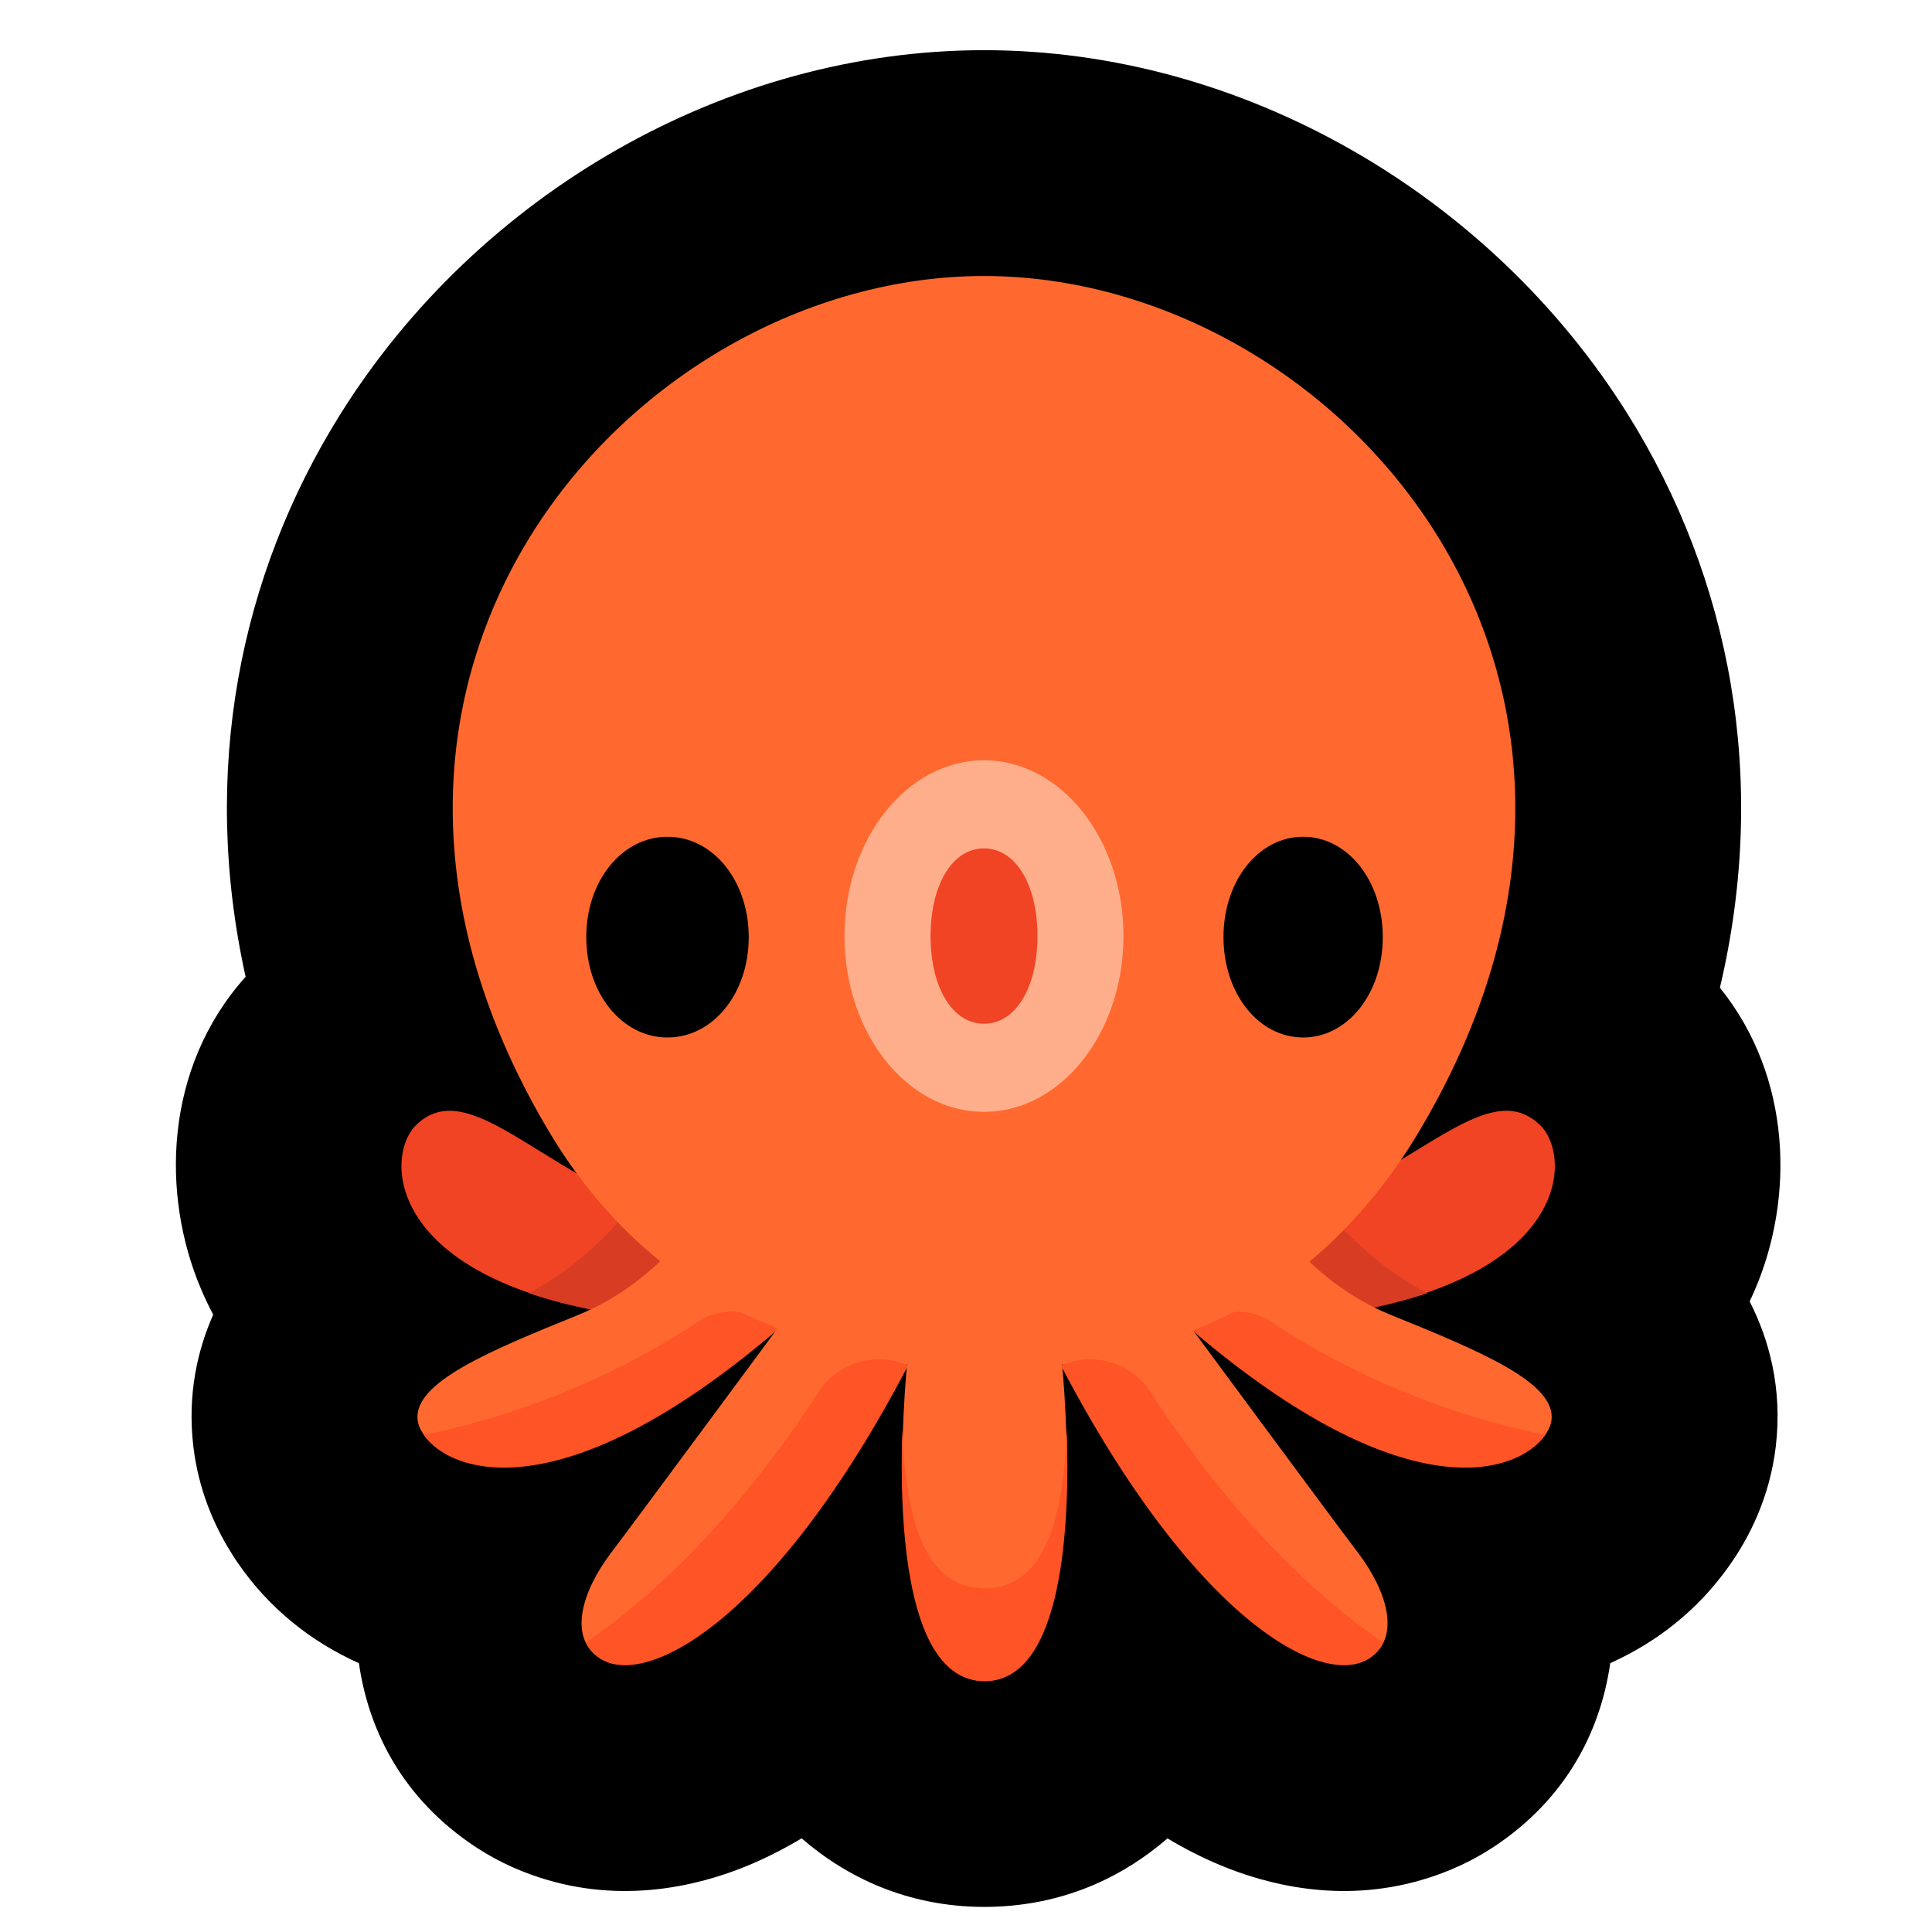
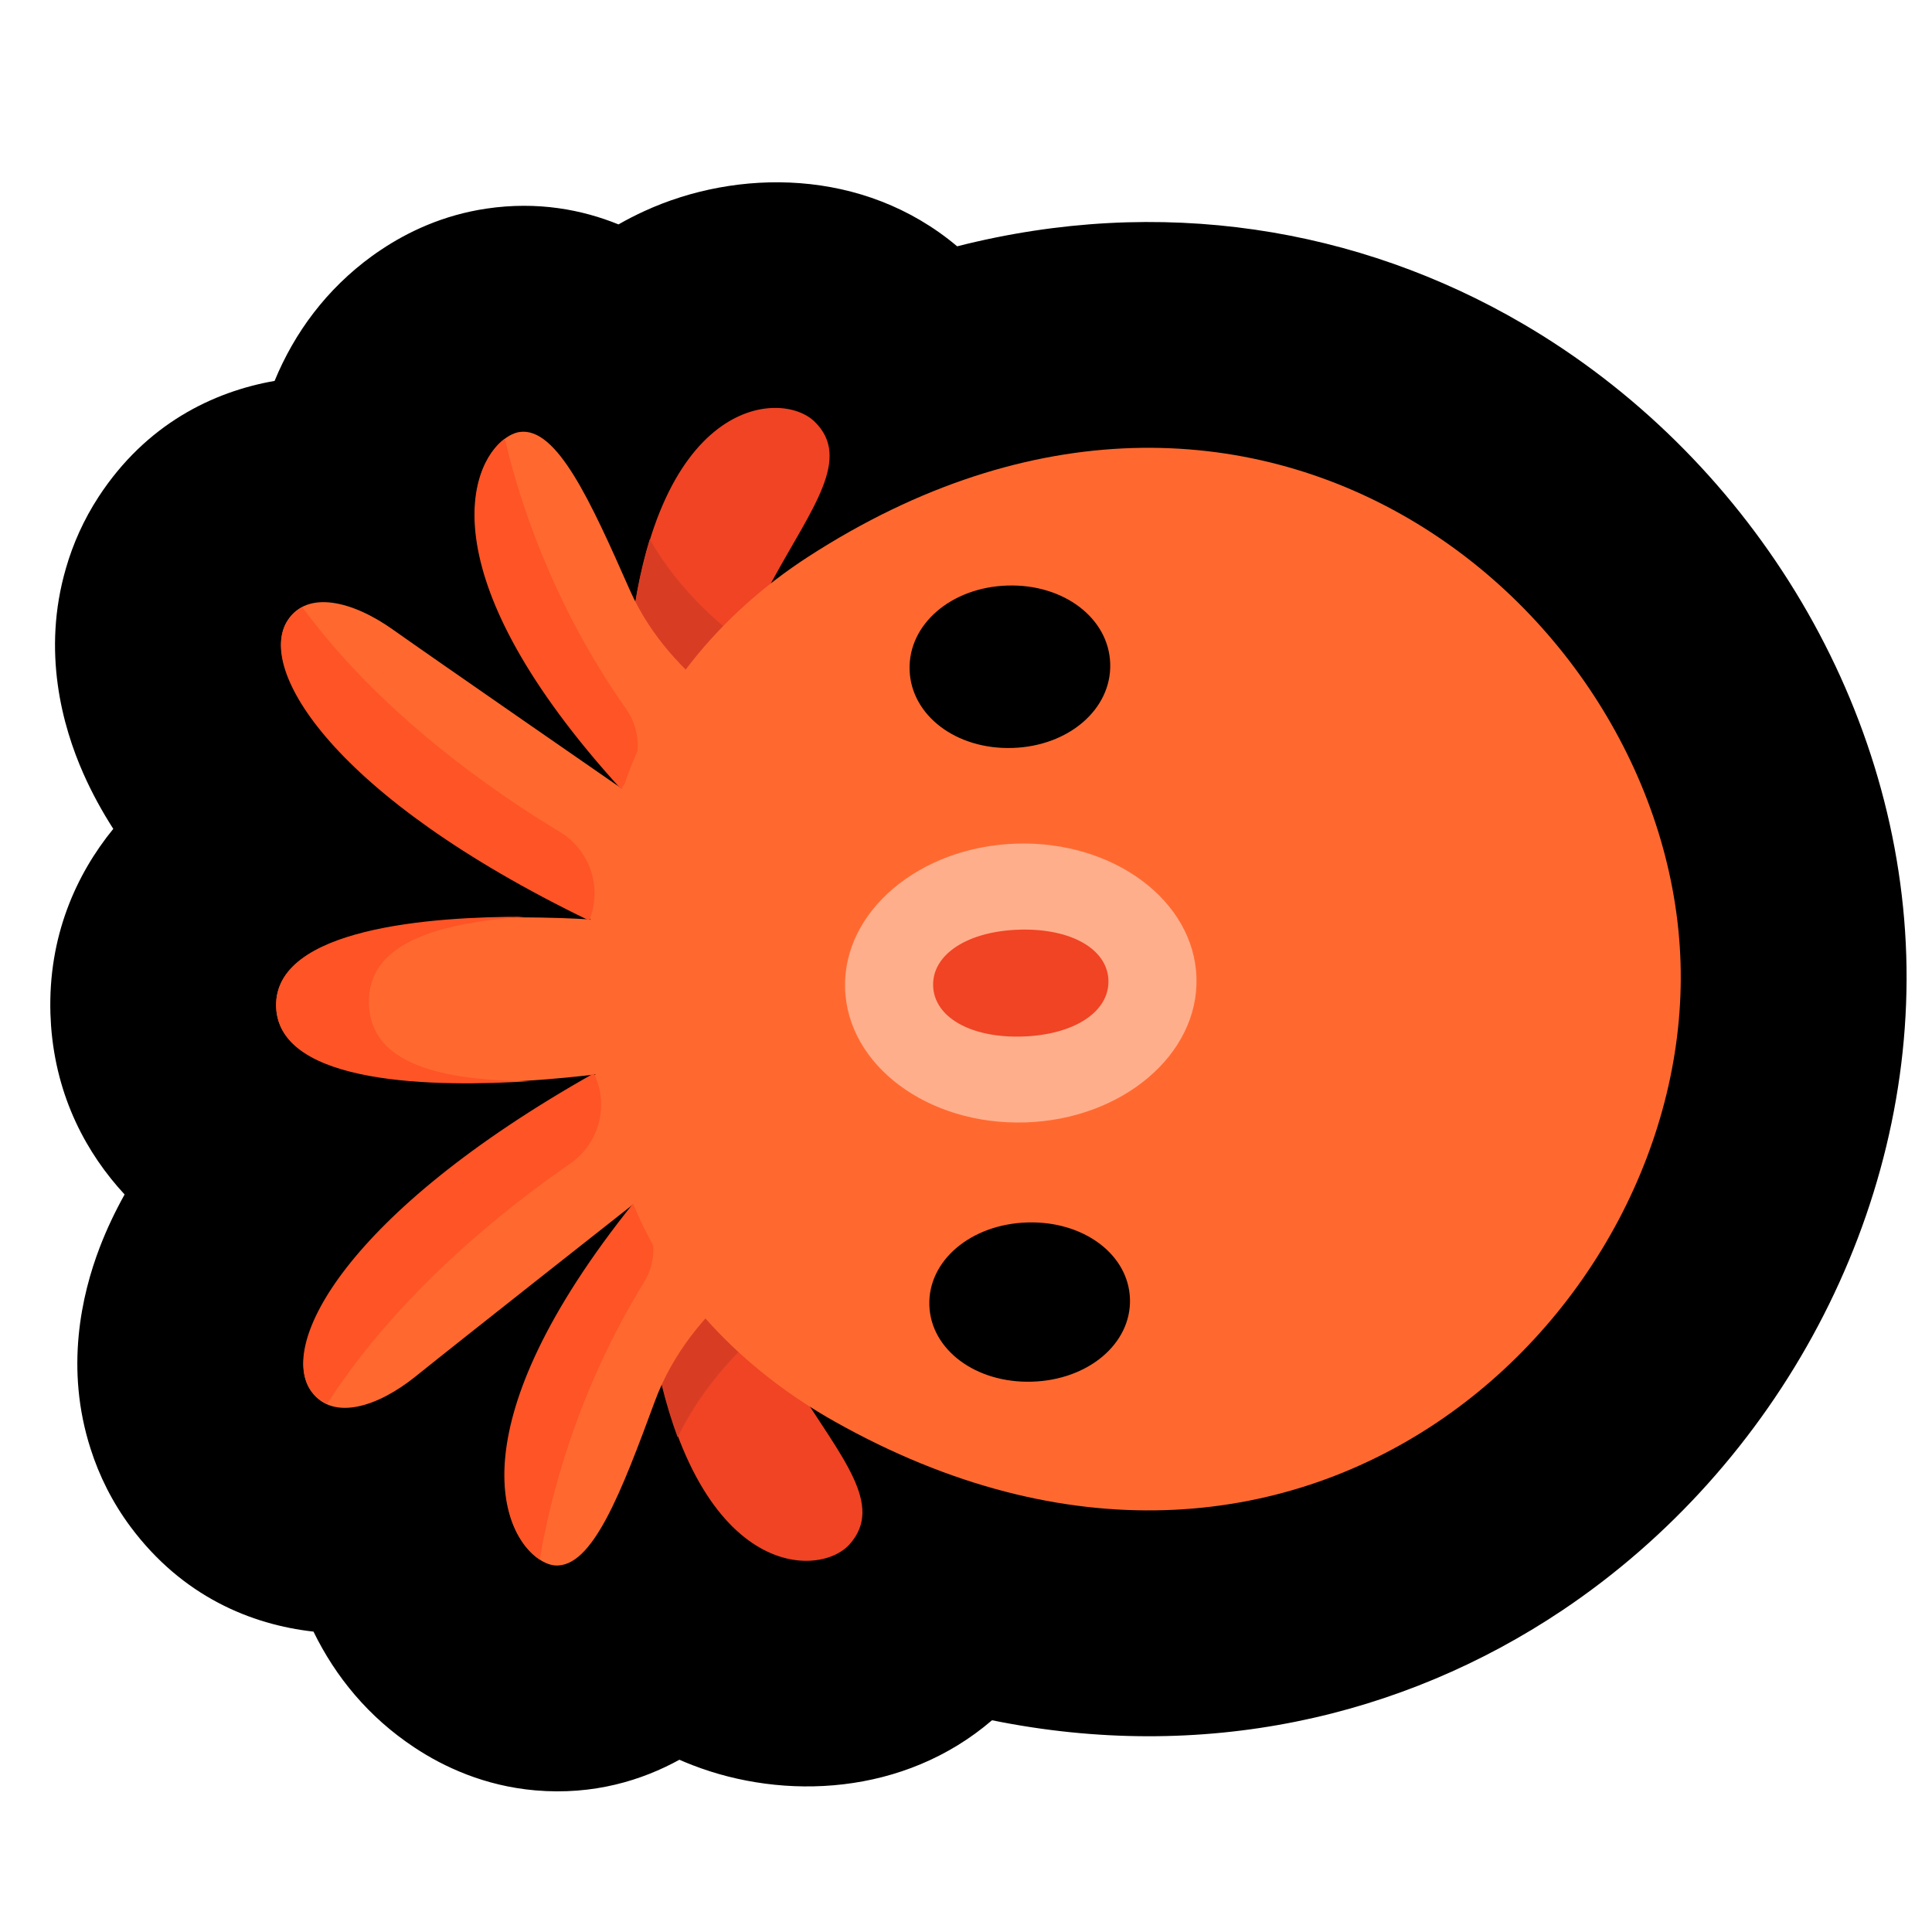
- <svg xmlns="http://www.w3.org/2000/svg" width="77" height="77" viewBox="0 0 77 77" fill="none">
-   <path d="M8.497 52.395C7.869 53.815 7.464 55.581 7.705 57.641C7.909 59.376 8.539 60.807 9.214 61.884C9.288 62.006 9.366 62.126 9.447 62.245C10.719 64.115 12.414 65.438 14.305 66.287C14.659 68.756 15.868 71.46 18.704 73.441C19.596 74.064 20.547 74.521 21.507 74.83C24.798 75.902 27.809 75.162 29.709 74.392C30.489 74.075 31.237 73.694 31.95 73.267C33.724 74.808 36.164 76 39.24 76C39.396 76 39.553 75.997 39.71 75.99C42.602 75.87 44.869 74.712 46.529 73.269C47.194 73.667 47.888 74.024 48.611 74.327C50.474 75.107 53.391 75.869 56.621 74.937C57.697 74.631 58.772 74.143 59.777 73.441C62.614 71.46 63.823 68.755 64.176 66.285C66.009 65.461 67.656 64.191 68.916 62.408C69.718 61.281 70.537 59.666 70.775 57.642C71.047 55.319 70.498 53.369 69.733 51.868C69.813 51.699 69.89 51.527 69.964 51.353C71.487 47.765 71.445 42.964 68.547 39.366C70.513 31.035 68.957 23.041 64.879 16.518C59.39 7.74 49.512 2 39.218 2C28.927 2 19.051 7.737 13.562 16.512C9.552 22.921 7.978 30.752 9.789 38.929C6.525 42.573 6.426 47.622 8 51.346C8.152 51.706 8.318 52.056 8.497 52.395Z" fill="black" />
-   <path d="M25.695 52.523C29.004 50.445 30.603 47.143 30.603 47.143C30.603 47.143 25.777 48.401 22.903 46.72C20.029 45.038 18.102 43.368 16.592 44.831C15.258 46.123 15.376 51.291 25.695 52.523Z" fill="#F04424" />
-   <path d="M52.19 52.523C48.852 50.445 47.238 47.143 47.238 47.143C47.238 47.143 52.106 48.401 55.005 46.72C57.905 45.038 59.849 43.368 61.371 44.831C62.716 46.123 62.598 51.291 52.19 52.523Z" fill="#F04424" />
-   <path d="M25.651 52.524C28.989 50.414 30.602 47.063 30.602 47.063C30.602 47.063 28.121 47.715 25.647 47.466C24.713 48.744 23.198 50.415 21.078 51.539C22.318 51.962 23.826 52.304 25.651 52.524Z" fill="#D83D24" />
-   <path d="M52.255 52.524C48.873 50.414 47.238 47.063 47.238 47.063C47.238 47.063 49.752 47.715 52.259 47.466C53.206 48.744 54.741 50.415 56.889 51.539C55.633 51.962 54.105 52.304 52.255 52.524Z" fill="#D83D24" />
-   <path fill-rule="evenodd" clip-rule="evenodd" d="M42.325 54.35C42.325 54.35 43.663 67 39.24 67C34.83 67 36.147 54.426 36.155 54.35L36.155 54.35C30.875 64.505 25.708 67.355 23.857 66.062C22.668 65.232 23.174 63.446 24.354 61.888C25.534 60.33 30.982 52.952 30.982 52.952C21.23 61.319 16.819 58.087 16.644 56.594C16.469 55.101 19.49 53.846 23.056 52.403C26.916 50.841 28.77 47.063 28.77 47.063C32.263 49.419 41.34 52.718 49.71 47.064C49.71 47.064 51.563 50.841 55.423 52.403C58.99 53.847 62.011 55.101 61.836 56.594C61.661 58.087 57.251 61.319 47.498 52.952C47.498 52.952 52.946 60.331 54.126 61.888C55.306 63.446 55.812 65.232 54.623 66.062C52.772 67.355 47.604 64.505 42.325 54.35Z" fill="#FF6930" />
-   <path d="M16.889 57.184C17.917 58.695 22.359 60.369 30.984 53.001C30.132 52.16 28.807 52.029 27.807 52.688C23.453 55.557 19.196 56.726 16.889 57.184Z" fill="#FF5426" />
-   <path d="M36.191 54.424C34.902 53.847 33.386 54.298 32.621 55.483C30.96 58.059 27.723 62.457 23.365 65.453C23.475 65.694 23.647 65.904 23.892 66.075C25.744 67.361 30.911 64.525 36.191 54.424Z" fill="#FF5426" />
-   <path d="M61.587 57.184C60.559 58.695 56.117 60.369 47.492 53.001C48.344 52.16 49.67 52.029 50.669 52.688C55.023 55.557 59.28 56.726 61.587 57.184Z" fill="#FF5426" />
-   <path d="M42.285 54.424C43.574 53.847 45.09 54.298 45.854 55.483C47.516 58.059 50.753 62.457 55.111 65.453C55.001 65.694 54.829 65.904 54.584 66.075C52.732 67.361 47.565 64.525 42.285 54.424Z" fill="#FF5426" />
-   <path d="M39.239 63.301C36.788 63.301 36.092 60.407 35.962 56.968C35.837 60.668 36.083 67 39.239 67C42.395 67 42.642 60.668 42.516 56.968C42.386 60.407 41.69 63.301 39.239 63.301Z" fill="#FF5426" />
-   <path fill-rule="evenodd" clip-rule="evenodd" d="M21.975 45.254C24.149 48.852 27.425 51.762 31.422 53.063C35.699 54.455 41.321 55.126 47.081 53.182C51.054 51.841 54.283 48.856 56.453 45.267C67.487 27.016 53.282 11 39.218 11C25.157 11 10.955 27.009 21.975 45.254Z" fill="#FF6930" />
-   <path d="M44.775 37.307C44.775 33.438 42.287 30.302 39.217 30.302C36.147 30.302 33.658 33.438 33.658 37.307C33.658 41.176 36.147 44.313 39.217 44.313C42.287 44.313 44.775 41.176 44.775 37.307Z" fill="#FFAE8B" />
-   <path d="M26.603 33.349C24.788 33.349 23.365 35.106 23.365 37.349C23.365 39.592 24.788 41.349 26.603 41.349C28.419 41.349 29.841 39.592 29.841 37.349C29.841 35.106 28.419 33.349 26.603 33.349Z" fill="black" />
-   <path d="M51.936 33.349C50.156 33.349 48.762 35.106 48.762 37.349C48.762 39.592 50.156 41.349 51.936 41.349C53.716 41.349 55.111 39.592 55.111 37.349C55.111 35.106 53.716 33.349 51.936 33.349Z" fill="black" />
-   <path d="M39.218 33.812C37.964 33.812 37.088 35.249 37.088 37.307C37.088 39.365 37.964 40.802 39.218 40.802C40.473 40.802 41.349 39.365 41.349 37.307C41.349 35.249 40.473 33.812 39.218 33.812Z" fill="#F04424" />
+ <svg xmlns="http://www.w3.org/2000/svg" width="77" height="77" viewBox="0 0 77 77" fill="none" version="1.1" id="svg16">
+   <defs id="defs16" />
+   <path d="M 24.649,8.943 C 23.21,8.359 21.432,8.01 19.381,8.315 c -1.728,0.257 -3.138,0.932 -4.194,1.64 -0.119,0.078 -0.237,0.16 -0.353,0.244 -1.83,1.33 -3.1,3.065 -3.89,4.982 -2.456,0.43 -5.122,1.722 -7.014,4.619 -0.595,0.912 -1.022,1.876 -1.301,2.845 -0.97,3.323 -0.136,6.309 0.693,8.184 0.341,0.771 0.744,1.506 1.193,2.205 -1.485,1.821 -2.6,4.297 -2.505,7.372 0.005,0.156 0.013,0.312 0.024,0.469 0.21,2.887 1.438,5.117 2.932,6.731 -0.377,0.677 -0.713,1.382 -0.993,2.114 -0.722,1.886 -1.393,4.826 -0.361,8.026 0.339,1.065 0.861,2.125 1.593,3.108 2.068,2.774 4.81,3.898 7.289,4.174 0.881,1.807 2.201,3.414 4.023,4.618 1.152,0.766 2.791,1.535 4.822,1.71 2.331,0.2 4.262,-0.409 5.739,-1.221 0.172,0.075 0.345,0.147 0.522,0.215 3.634,1.41 8.431,1.22 11.937,-1.789 8.389,1.705 16.33,-0.098 22.723,-4.377 C 70.864,58.424 76.294,48.373 75.974,38.084 75.654,27.798 69.613,18.105 60.672,12.891 54.141,9.082 46.265,7.753 38.148,9.817 34.405,6.667 29.355,6.725 25.681,8.414 c -0.355,0.163 -0.699,0.34 -1.032,0.53 z" fill="#000000" id="path1" />
+   <path d="m 25.055,26.137 c 2.181,3.243 5.531,4.739 5.531,4.739 0,0 -1.408,-4.785 0.183,-7.71 1.592,-2.925 3.201,-4.903 1.692,-6.366 -1.333,-1.293 -6.495,-1.015 -7.406,9.337 z" fill="#f04424" id="path2" />
+   <path d="m 25.878,52.619 c 1.974,-3.401 5.224,-5.116 5.224,-5.116 0,0 -1.107,4.905 0.664,7.75 1.771,2.846 3.501,4.737 2.086,6.304 -1.25,1.385 -6.419,1.427 -7.975,-8.938 z" fill="#f04424" id="path3" />
+   <path d="m 25.053,26.094 c 2.212,3.27 5.611,4.778 5.611,4.778 0,0 -0.728,-2.459 -0.556,-4.94 -1.307,-0.894 -3.024,-2.356 -4.213,-4.44 -0.383,1.253 -0.679,2.77 -0.842,4.602 z" fill="#d83d24" id="path4" />
+   <path d="m 25.88,52.684 c 2.003,-3.446 5.302,-5.184 5.302,-5.184 0,0 -0.573,2.533 -0.246,5.031 -1.248,0.986 -2.871,2.572 -3.928,4.754 -0.461,-1.242 -0.851,-2.759 -1.128,-4.601 z" fill="#d83d24" id="path5" />
+   <path fill-rule="evenodd" clip-rule="evenodd" d="m 23.746,42.816 c 0,0 -12.602,1.73 -12.74,-2.691 -0.137,-4.408 12.472,-3.482 12.548,-3.477 l 4e-4,-1.3e-5 C 13.24,31.687 10.23,26.611 11.465,24.721 c 0.793,-1.214 2.594,-0.764 4.188,0.367 1.594,1.131 9.137,6.348 9.137,6.348 -8.666,-9.488 -5.572,-13.997 -4.085,-14.218 1.486,-0.221 2.834,2.759 4.388,6.279 1.681,3.81 5.515,5.545 5.515,5.545 -2.246,3.564 -5.261,12.74 0.65,20.931 0,0 -3.718,1.969 -5.159,5.876 -1.332,3.61 -2.492,6.668 -3.99,6.54 -1.497,-0.129 -4.865,-4.436 3.194,-14.445 0,0 -7.206,5.675 -8.726,6.903 -1.52,1.228 -3.29,1.789 -4.157,0.627 -1.35,-1.81 1.339,-7.064 11.325,-12.656 z" fill="#ff6930" id="path6" />
+   <path d="m 20.123,17.48 c -1.479,1.074 -3.014,5.567 4.618,13.958 0.814,-0.878 0.903,-2.206 0.214,-3.185 -3.003,-4.262 -4.304,-8.481 -4.833,-10.773 z" fill="#ff5426" id="path7" />
+   <path d="m 23.481,36.687 c 0.537,-1.306 0.039,-2.807 -1.169,-3.534 -2.627,-1.581 -7.123,-4.68 -10.253,-8.942 -0.237,0.117 -0.443,0.296 -0.605,0.546 -1.228,1.891 1.767,6.968 12.027,11.931 z" fill="#ff5426" id="path8" />
+   <path d="m 21.512,62.157 c -1.543,-0.981 -3.354,-5.369 3.743,-14.218 0.867,0.826 1.039,2.146 0.412,3.166 -2.732,4.441 -3.769,8.732 -4.154,11.053 z" fill="#ff5426" id="path9" />
+   <path d="m 23.67,42.778 c 0.617,1.27 0.213,2.799 -0.947,3.6 -2.523,1.741 -6.819,5.113 -9.677,9.562 C 12.801,55.838 12.585,55.672 12.407,55.433 11.065,53.622 13.738,48.369 23.67,42.778 Z" fill="#ff5426" id="path10" />
+   <path d="m 14.703,40.01 c -0.076,-2.45 2.795,-3.235 6.228,-3.472 -3.702,-0.011 -10.023,0.432 -9.925,3.587 0.098,3.155 6.434,3.204 10.129,2.964 -3.441,-0.023 -6.356,-0.629 -6.432,-3.078 z" fill="#ff5426" id="path11" />
+   <path fill-rule="evenodd" clip-rule="evenodd" d="m 32.205,22.193 c -3.529,2.284 -6.336,5.65 -7.512,9.685 -1.258,4.318 -1.754,9.958 0.368,15.655 1.464,3.93 4.547,7.064 8.202,9.121 C 51.848,67.117 67.415,52.421 66.978,38.363 66.541,24.309 50.099,10.611 32.205,22.193 Z" fill="#ff6930" id="path12" />
+   <path d="m 40.856,44.735 c 3.867,-0.12 6.925,-2.705 6.829,-5.774 -0.095,-3.068 -3.308,-5.458 -7.175,-5.338 -3.867,0.12 -6.925,2.705 -6.829,5.773 0.095,3.069 3.308,5.458 7.175,5.338 z" fill="#ffae8b" id="path13" />
+   <path d="m 44.248,26.449 c -0.056,-1.815 -1.857,-3.182 -4.098,-3.112 -2.242,0.07 -3.954,1.546 -3.898,3.361 0.056,1.815 1.857,3.182 4.099,3.112 2.241,-0.07 3.953,-1.546 3.897,-3.361 z" fill="#000000" id="path14" />
+   <path d="m 45.035,51.77 c -0.055,-1.779 -1.855,-3.118 -4.096,-3.049 -2.242,0.07 -3.955,1.518 -3.9,3.297 0.055,1.779 1.855,3.118 4.097,3.049 2.241,-0.07 3.954,-1.518 3.899,-3.297 z" fill="#000000" id="path15" />
+   <path d="m 44.177,39.073 c -0.039,-1.254 -1.502,-2.085 -3.56,-2.021 -2.057,0.064 -3.466,0.985 -3.427,2.238 0.039,1.254 1.503,2.085 3.559,2.021 2.057,-0.064 3.466,-0.984 3.427,-2.238 z" fill="#f04424" id="path16" />
</svg>
